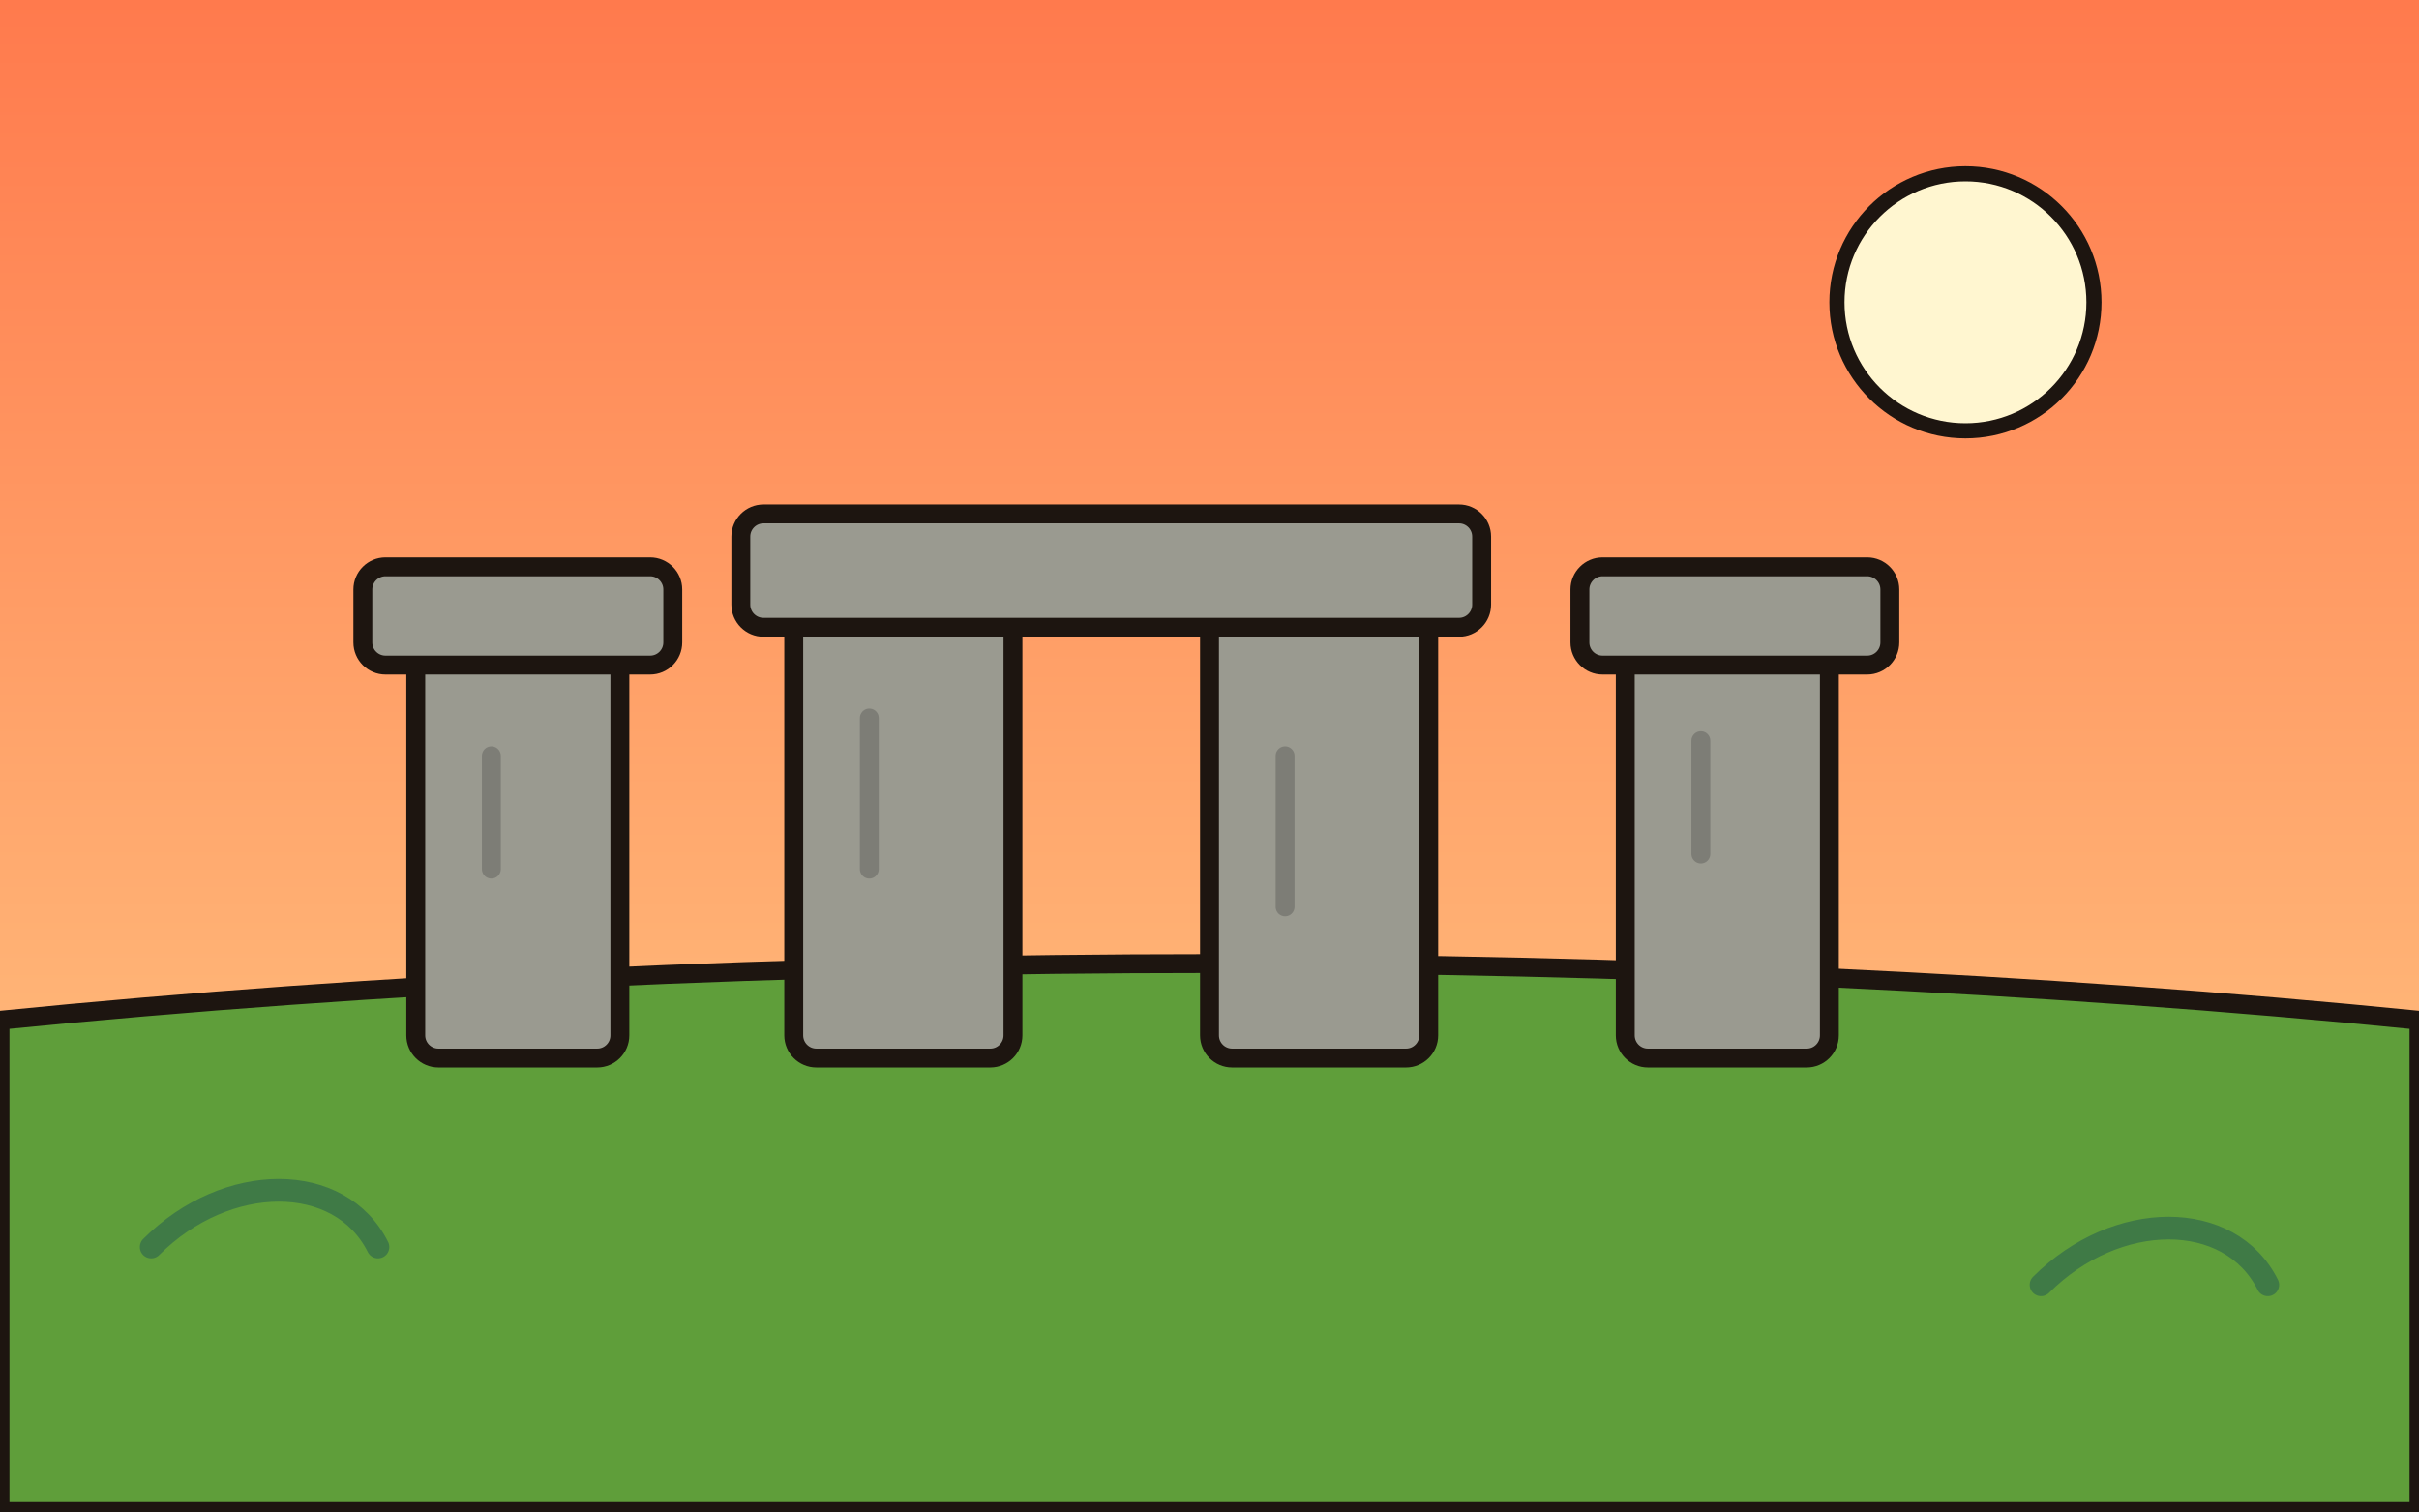
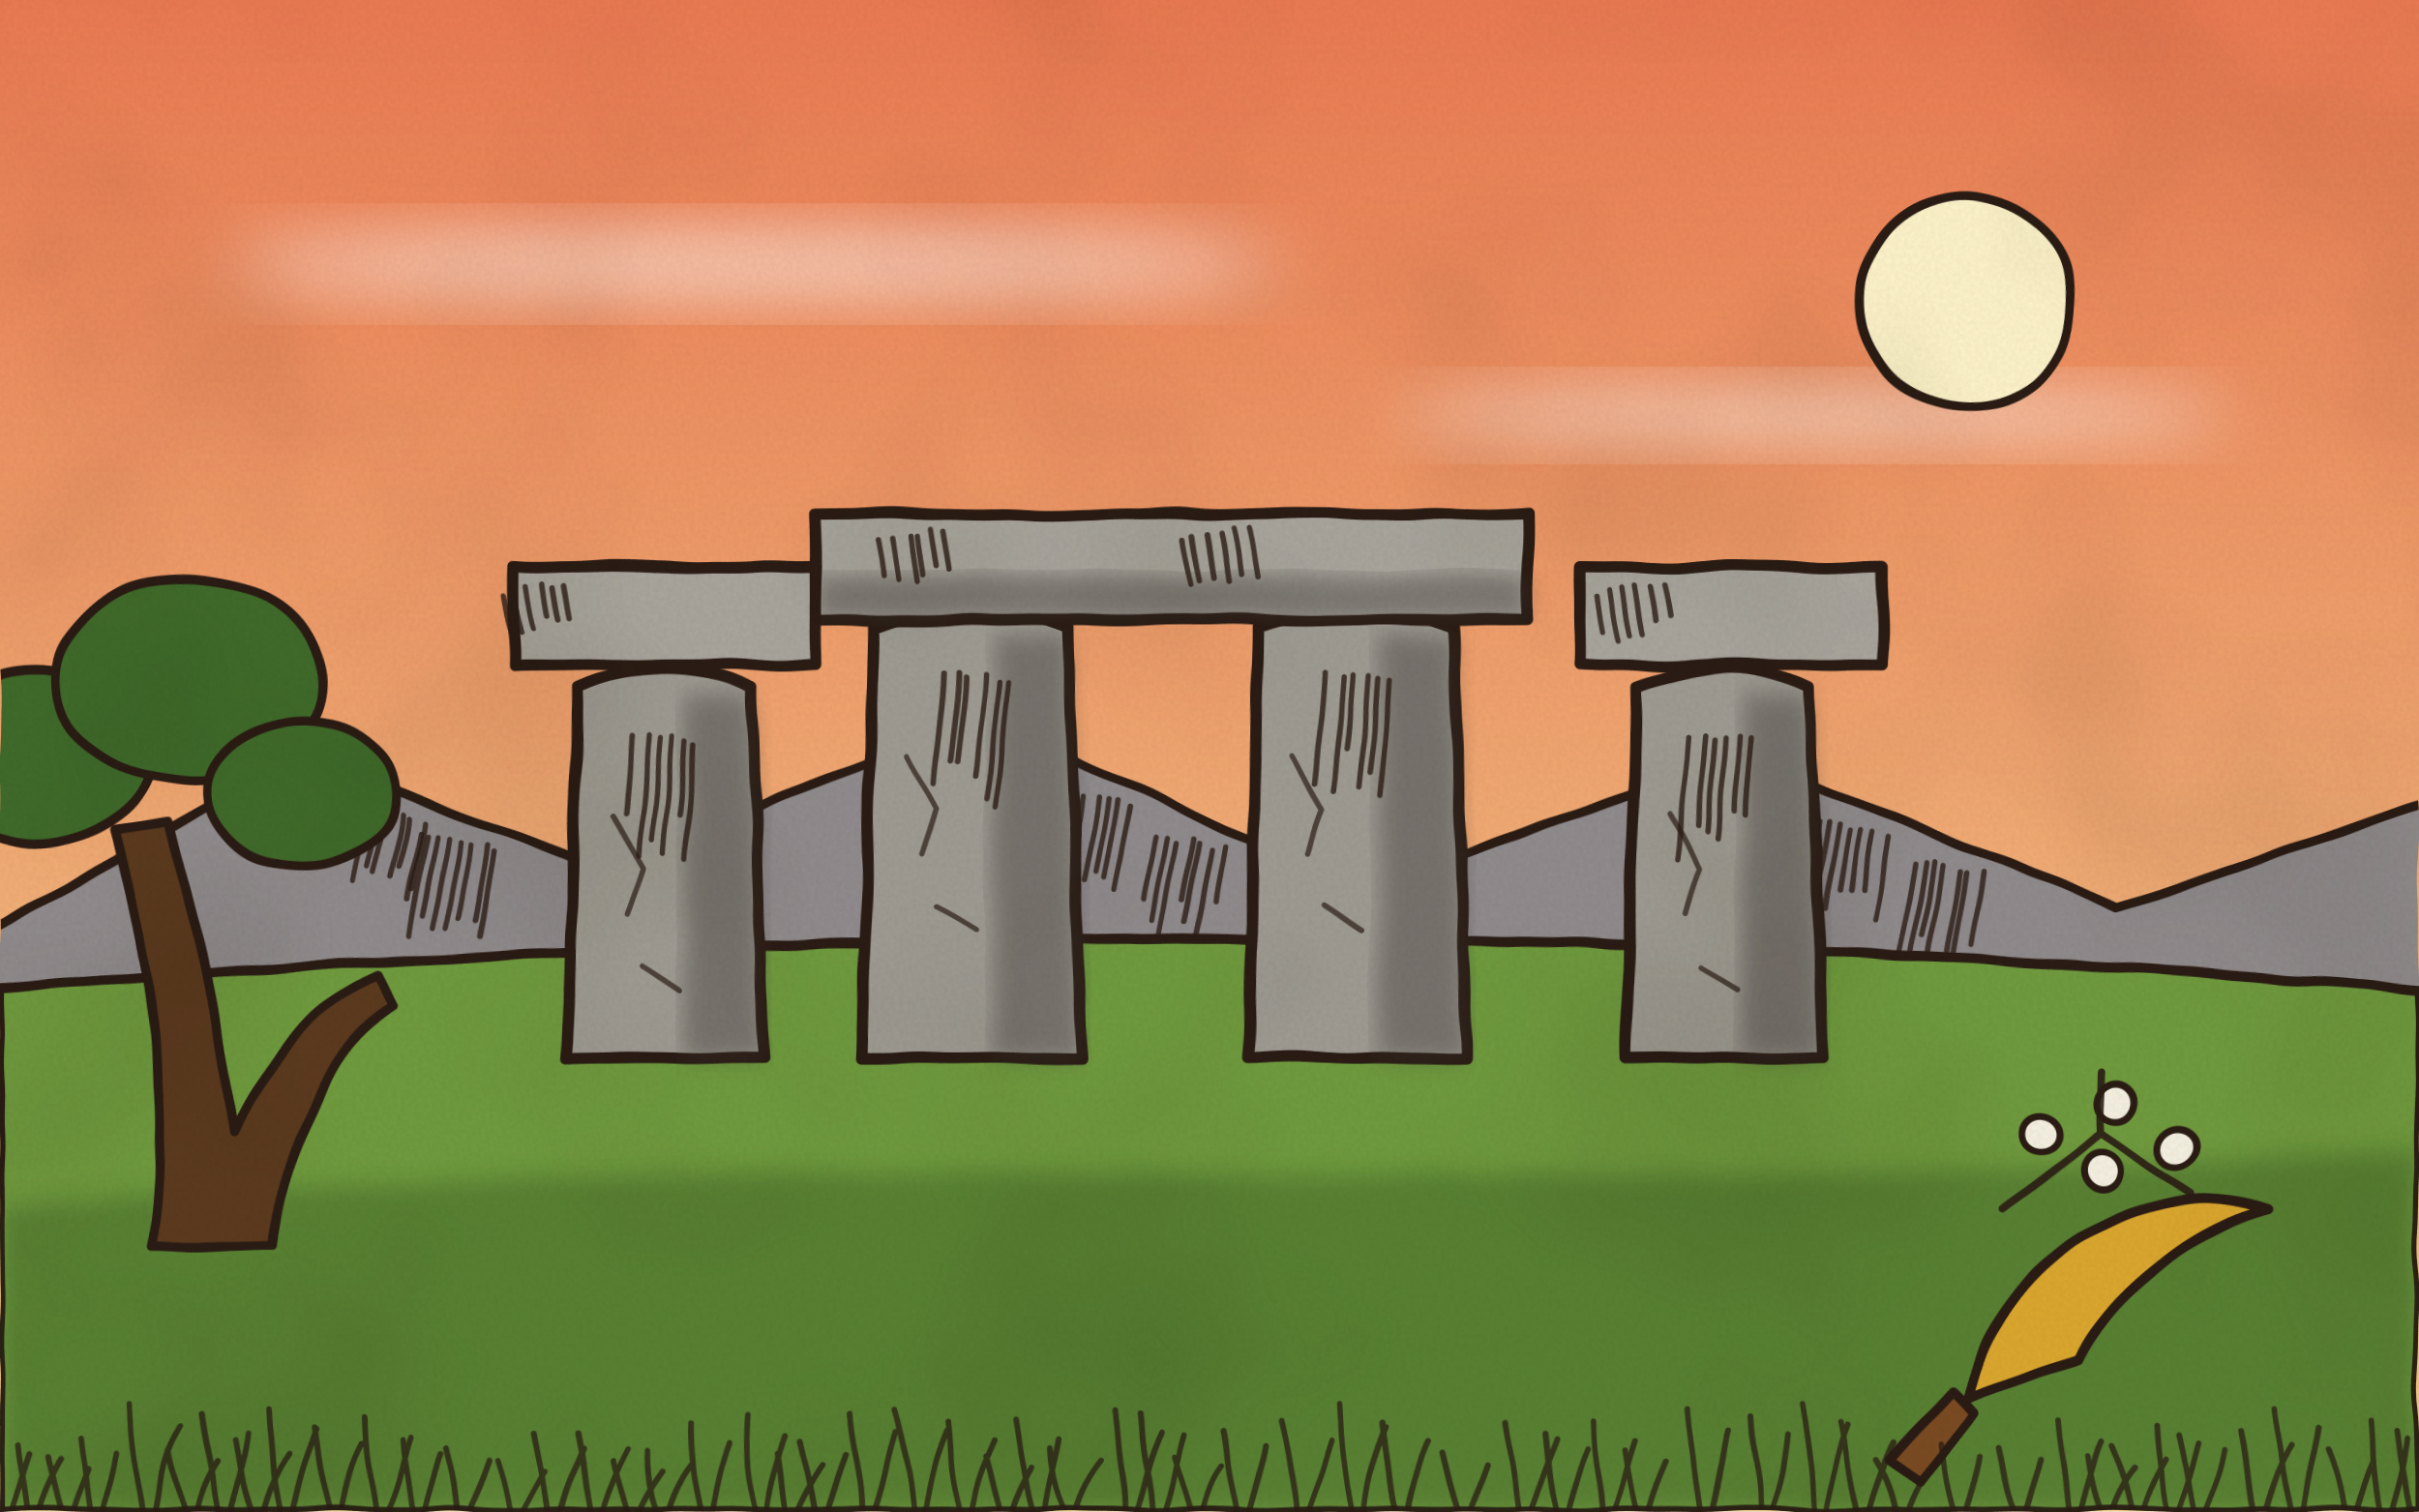
<svg xmlns="http://www.w3.org/2000/svg" viewBox="0 0 640 400" width="640" height="400">
  <defs>
-     <linearGradient id="c" x1="0" y1="0" x2="0" y2="1">
-       <stop offset="0" stop-color="#ff7a4d" />
-       <stop offset="1" stop-color="#ffd08a" />
+     <linearGradient id="ciel-d" x1="0" y1="0" x2="0" y2="1">
+       <stop offset="0" stop-color="#e97a52" />
+       <stop offset="1" stop-color="#f5cf8e" />
    </linearGradient>
+     <filter id="encre" x="-2%" y="-2%" width="104%" height="104%">
+       <feTurbulence type="fractalNoise" baseFrequency="0.04" numOctaves="2" seed="4" result="b" />
+       <feDisplacementMap in="SourceGraphic" in2="b" scale="2.4" xChannelSelector="R" yChannelSelector="G" />
+     </filter>
+     <filter id="doux" x="-10%" y="-10%" width="120%" height="120%">
+       <feGaussianBlur stdDeviation="3" />
+     </filter>
+     <filter id="flou" x="-30%" y="-30%" width="160%" height="160%">
+       <feGaussianBlur stdDeviation="9" />
+     </filter>
+     <filter id="papier" x="0" y="0" width="100%" height="100%">
+       <feTurbulence type="fractalNoise" baseFrequency="0.85" numOctaves="3" seed="9" />
+       <feColorMatrix type="matrix" values="0 0 0 0 .55  0 0 0 0 .5  0 0 0 0 .45  0 0 0 -1.1 .9" />
+     </filter>
+     <filter id="taches" x="0" y="0" width="100%" height="100%">
+       <feTurbulence type="fractalNoise" baseFrequency="0.012" numOctaves="3" seed="2" />
+       <feColorMatrix type="matrix" values="0 0 0 0 .2  0 0 0 0 .15  0 0 0 0 .1  0 0 0 -1.6 .9" />
+     </filter>
  </defs>
-   <rect width="640" height="400" fill="url(#c)" />
-   <circle cx="520" cy="80" r="34" fill="#fff6d0" stroke="#1d1510" stroke-width="4" stroke-linejoin="round" stroke-linecap="round" />
-   <path d="M0 270 C200 250 440 250 640 270 V400 H0 Z" fill="#5f9e3a" stroke="#1d1510" stroke-width="5" stroke-linejoin="round" stroke-linecap="round" />
-   <g fill="#9a9a90" stroke="#1d1510" stroke-width="5" stroke-linejoin="round" stroke-linecap="round">
-     <rect x="110" y="170" width="54" height="110" rx="6" />
-     <rect x="210" y="160" width="58" height="120" rx="6" />
-     <rect x="320" y="160" width="58" height="120" rx="6" />
-     <rect x="430" y="170" width="54" height="110" rx="6" />
-     <rect x="196" y="136" width="196" height="30" rx="6" />
-     <rect x="96" y="150" width="82" height="26" rx="6" />
-     <rect x="418" y="150" width="82" height="26" rx="6" />
+   <rect width="640" height="400" fill="url(#ciel-d)" />
+   <ellipse cx="200" cy="70" rx="140" ry="10" fill="#fff" opacity=".55" filter="url(#flou)" />
+   <ellipse cx="480" cy="110" rx="110" ry="8" fill="#fff" opacity=".55" filter="url(#flou)" />
+   <g filter="url(#encre)">
+     <circle cx="520" cy="80" r="28" fill="#fbf1c8" stroke="#2a1c14" stroke-width="2.4" stroke-linejoin="round" stroke-linecap="round" />
+     <path d="M-10 270L-10 250L80 200L160 230L260 190L360 236L460 200L560 240L650 210L650 270Z" fill="#8f8a8c" stroke="#2a1c14" stroke-width="2.4" stroke-linejoin="round" stroke-linecap="round" />
+     <path d="M92.1 209.6l-3.2 18.2M89.5 209.8l-2.5 14.3M85.5 207.9l-3.6 20.2M81.6 208.6l-3.1 17.7M79.1 207.4l-3.0 17.0M75.8 207.6l-3.6 20.5M72.6 206.2l-3.3 18.5M70.6 205.6l-3.3 18.6" fill="none" stroke="#2a1c14" stroke-width="1.4" stroke-linejoin="round" stroke-linecap="round" opacity="0.8" />
+     <path d="M112.2 217.7l-3.1 17.4M108.0 216.6l-2.2 12.3M106.5 215.6l-2.8 16.0M101.8 214.5l-2.8 16.0M100.0 214.0l-2.7 15.1M96.8 214.6l-3.2 18.4M92.8 213.0l-2.1 11.9" fill="none" stroke="#2a1c14" stroke-width="1.4" stroke-linejoin="round" stroke-linecap="round" opacity="0.8" />
+     <path d="M130.8 225.5l-4.0 22.5M129.2 223.7l-3.6 20.5M124.7 223.5l-3.5 19.8M122.0 222.8l-4.0 22.7M118.8 221.8l-4.2 23.6M115.6 221.3l-3.7 21.0M112.9 221.1l-4.7 26.6M111.0 220.3l-3.1 17.6" fill="none" stroke="#2a1c14" stroke-width="1.4" stroke-linejoin="round" stroke-linecap="round" opacity="0.8" />
+     <path d="M273.0 200.8l-3.5 19.8M271.8 201.7l-2.5 14.0M267.6 200.1l-3.8 21.7M265.0 199.1l-3.5 20.1M262.6 199.1l-3.6 20.6M258.8 199.7l-3.7 21.0M255.8 198.9l-2.9 16.7M252.1 196.8l-3.1 17.3" fill="none" stroke="#2a1c14" stroke-width="1.4" stroke-linejoin="round" stroke-linecap="round" opacity="0.8" />
+     <path d="M298.8 213.9l-3.8 21.7M295.7 212.1l-3.5 20.1M293.4 211.7l-3.3 18.9M290.9 211.1l-3.8 21.7M286.6 210.5l-3.8 21.4M283.7 209.9l-4.7 26.6M281.2 210.3l-3.7 20.7" fill="none" stroke="#2a1c14" stroke-width="1.4" stroke-linejoin="round" stroke-linecap="round" opacity="0.8" />
+     <path d="M324.3 224.0l-2.7 15.2M320.7 224.9l-4.0 22.7M317.3 223.1l-3.7 21.0M315.8 222.0l-2.9 16.3M311.2 223.2l-4.4 25.0M308.8 222.0l-3.8 21.6M305.7 221.8l-2.8 16.0" fill="none" stroke="#2a1c14" stroke-width="1.4" stroke-linejoin="round" stroke-linecap="round" opacity="0.8" />
+     <path d="M473.5 211.4l-2.8 15.9M471.8 210.1l-3.3 18.9M468.8 210.3l-3.0 16.7M465.9 209.4l-3.9 22.1M462.1 208.1l-4.3 24.7M458.5 208.4l-4.1 23.0M455.2 206.8l-2.8 15.7M452.8 207.3l-3.2 18.3M449.4 206.7l-3.8 21.7M446.1 206.7l-3.6 20.3M443.5 206.1l-2.6 14.5" fill="none" stroke="#2a1c14" stroke-width="1.4" stroke-linejoin="round" stroke-linecap="round" opacity="0.8" />
+     <path d="M499.6 221.7l-3.9 21.9M495.2 220.4l-2.6 15.0M492.0 220.0l-2.7 15.5M489.2 220.1l-2.7 15.3M486.5 218.4l-3.9 21.9M483.8 217.6l-4.6 25.8M481.3 217.3l-2.8 15.6M477.9 217.3l-3.1 17.4M474.9 215.9l-3.7 20.7M471.5 215.4l-4.5 25.6M468.6 216.4l-4.1 23.2" fill="none" stroke="#2a1c14" stroke-width="1.4" stroke-linejoin="round" stroke-linecap="round" opacity="0.8" />
+     <path d="M524.7 230.8l-3.4 19.2M520.3 230.9l-4.4 25.1M518.7 230.5l-4.6 25.9M514.1 228.7l-5.2 29.4M511.9 227.8l-3.4 19.5M509.7 228.1l-4.1 23.1M506.7 228.5l-5.1 28.7" fill="none" stroke="#2a1c14" stroke-width="1.4" stroke-linejoin="round" stroke-linecap="round" opacity="0.8" />
+     <path d="M0 262 C200 244 440 244 640 262 V400 H0 Z" fill="#6f9a3e" stroke="#2a1c14" stroke-width="2.6" stroke-linejoin="round" stroke-linecap="round" />
+     <path d="M0 320 C200 300 440 320 640 304 V400 H0 Z" fill="#2f4f1a" opacity="0.35" filter="url(#doux)" />
+     <g>
+       <path d="M150 280 L153 182 Q176 172 199 182 L202 280 Z" fill="#9d9a92" stroke="#2a1c14" stroke-width="3" stroke-linejoin="round" stroke-linecap="round" />
+       <path d="M181.2 184 L199 184 L202 280 L181.2 280 Z" fill="#3a3630" opacity="0.4" filter="url(#doux)" />
+       <path d="M183.6 196.9l-2.6 30.2M181.3 195.9l-1.7 19.6M177.9 194.6l-2.7 31.2M174.7 195.0l-2.4 27.5M171.7 194.3l-2.8 32.5M167.2 194.5l-1.8 21.0" fill="none" stroke="#2a1c14" stroke-width="1.4" stroke-linejoin="round" stroke-linecap="round" opacity="0.8" />
+       <path d="M162 216 l8 14 l-4 12 M170 256 l10 6" fill="none" stroke="#2a1c14" stroke-width="1.4" stroke-linejoin="round" stroke-linecap="round" opacity="0.7" />
+     </g>
+     <g>
+       <path d="M228 280 L231 166 Q257 156 283 166 L286 280 Z" fill="#9d9a92" stroke="#2a1c14" stroke-width="3" stroke-linejoin="round" stroke-linecap="round" />
+       <path d="M262.8 168 L283 168 L286 280 L262.8 280 Z" fill="#3a3630" opacity="0.4" filter="url(#doux)" />
+       <path d="M266.2 180.8l-2.8 32.5M263.8 180.6l-2.7 30.6M260.3 178.4l-2.4 27.0M255.1 179.4l-1.9 22.2M253.4 178.2l-2.0 23.2M249.7 178.4l-2.5 29.1" fill="none" stroke="#2a1c14" stroke-width="1.4" stroke-linejoin="round" stroke-linecap="round" opacity="0.8" />
+       <path d="M240 200 l8 14 l-4 12 M248 240 l10 6" fill="none" stroke="#2a1c14" stroke-width="1.4" stroke-linejoin="round" stroke-linecap="round" opacity="0.7" />
+     </g>
+     <g>
+       <path d="M330 280 L333 166 Q359 156 385 166 L388 280 Z" fill="#9d9a92" stroke="#2a1c14" stroke-width="3" stroke-linejoin="round" stroke-linecap="round" />
+       <path d="M364.8 168 L385 168 L388 280 L364.8 280 Z" fill="#3a3630" opacity="0.4" filter="url(#doux)" />
+       <path d="M367.4 180.6l-2.6 29.8M364.4 180.0l-2.2 24.7M361.9 179.2l-2.5 29.0M357.8 178.9l-1.7 19.6M355.4 179.4l-2.6 29.6M350.5 178.0l-2.5 29.0" fill="none" stroke="#2a1c14" stroke-width="1.4" stroke-linejoin="round" stroke-linecap="round" opacity="0.8" />
+       <path d="M342 200 l8 14 l-4 12 M350 240 l10 6" fill="none" stroke="#2a1c14" stroke-width="1.4" stroke-linejoin="round" stroke-linecap="round" opacity="0.7" />
+     </g>
+     <g>
+       <path d="M430 280 L433 182 Q456 172 479 182 L482 280 Z" fill="#9d9a92" stroke="#2a1c14" stroke-width="3" stroke-linejoin="round" stroke-linecap="round" />
+       <path d="M461.2 184 L479 184 L482 280 L461.2 280 Z" fill="#3a3630" opacity="0.4" filter="url(#doux)" />
+       <path d="M463.3 195.2l-1.8 20.2M460.4 194.8l-1.7 19.6M456.6 195.2l-2.3 26.7M453.7 195.7l-2.1 24.5M451.3 194.5l-2.1 24.3M446.8 194.9l-2.9 32.9" fill="none" stroke="#2a1c14" stroke-width="1.4" stroke-linejoin="round" stroke-linecap="round" opacity="0.8" />
+       <path d="M442 216 l8 14 l-4 12 M450 256 l10 6" fill="none" stroke="#2a1c14" stroke-width="1.4" stroke-linejoin="round" stroke-linecap="round" opacity="0.7" />
+     </g>
+     <path d="M216 136 H404 V164 H216 Z" fill="#a7a49c" stroke="#2a1c14" stroke-width="3" stroke-linejoin="round" stroke-linecap="round" />
+     <path d="M216 152 H404 V164 H216 Z" fill="#3a3630" opacity="0.4" filter="url(#doux)" />
+     <path d="M136 150 H216 V176 H136 Z" fill="#a7a49c" stroke="#2a1c14" stroke-width="3" stroke-linejoin="round" stroke-linecap="round" />
+     <path d="M418 150 H498 V176 H418 Z" fill="#a7a49c" stroke="#2a1c14" stroke-width="3" stroke-linejoin="round" stroke-linecap="round" />
+     <path d="M249.3 140.6l1.8 10.0M246.0 140.0l1.7 9.7M242.5 141.9l1.8 10.2M240.8 141.9l2.1 11.9M236.0 142.6l1.9 10.6M232.3 143.0l1.6 9.2" fill="none" stroke="#2a1c14" stroke-width="1.4" stroke-linejoin="round" stroke-linecap="round" opacity="0.8" />
+     <path d="M330.5 139.6l2.4 13.3M326.4 139.6l2.2 12.7M323.1 140.8l2.3 13.3M319.4 141.0l2.1 11.9M315.6 141.6l2.1 11.8M313.3 142.7l2.1 11.7" fill="none" stroke="#2a1c14" stroke-width="1.4" stroke-linejoin="round" stroke-linecap="round" opacity="0.8" />
+     <path d="M149.2 154.9l1.5 8.5M146.3 155.3l1.5 8.3M143.6 154.3l1.4 8.2M139.3 155.0l1.9 11.1M135.9 155.7l2.1 11.6M133.5 157.9l2.2 12.5" fill="none" stroke="#2a1c14" stroke-width="1.4" stroke-linejoin="round" stroke-linecap="round" opacity="0.8" />
+     <path d="M440.4 154.4l1.5 8.4M436.6 154.9l1.6 9.0M432.4 154.8l2.3 12.8M429.1 155.4l2.2 12.7M425.8 156.1l2.4 13.5M422.4 157.8l1.7 9.5" fill="none" stroke="#2a1c14" stroke-width="1.4" stroke-linejoin="round" stroke-linecap="round" opacity="0.8" />
+     <path d="M40 330 C46 290 40 250 30 220 L44 218 C54 246 58 280 62 300 C70 280 84 266 100 258 L104 266 C88 278 76 300 72 330 Z" fill="#5b3a1e" stroke="#2a1c14" stroke-width="2.4" stroke-linejoin="round" stroke-linecap="round" />
+     <path d="M-20 200 a30 23.077 0 1 1 60 0 a30 23.077 0 1 1 -60 0 Z" fill="#3f6a2a" stroke="#2a1c14" stroke-width="2.4" stroke-linejoin="round" stroke-linecap="round" />
+     <path d="M15 180 a35 26.923 0 1 1 70 0 a35 26.923 0 1 1 -70 0 Z" fill="#3f6a2a" stroke="#2a1c14" stroke-width="2.4" stroke-linejoin="round" stroke-linecap="round" />
+     <path d="M55 210 a25 19.231 0 1 1 50 0 a25 19.231 0 1 1 -50 0 Z" fill="#3f6a2a" stroke="#2a1c14" stroke-width="2.4" stroke-linejoin="round" stroke-linecap="round" />
+     <g transform="translate(560 340)">
+       <path d="M-40 30 C-30 -10 10 -30 40 -20 C20 -14 0 0 -10 20 Z" fill="#d9a62e" stroke="#2a1c14" stroke-width="2.6" stroke-linejoin="round" stroke-linecap="round" />
+       <path d="M-44 28 L-60 46 L-52 52 L-38 34 Z" fill="#7a4b22" stroke="#2a1c14" stroke-width="2.4" stroke-linejoin="round" stroke-linecap="round" />
+       <circle cx="-20" cy="-40" r="5" fill="#f3efe0" stroke="#2a1c14" stroke-width="1.8" stroke-linejoin="round" stroke-linecap="round" />
+       <circle cx="0" cy="-48" r="5" fill="#f3efe0" stroke="#2a1c14" stroke-width="1.8" stroke-linejoin="round" stroke-linecap="round" />
+       <circle cx="16" cy="-36" r="5" fill="#f3efe0" stroke="#2a1c14" stroke-width="1.8" stroke-linejoin="round" stroke-linecap="round" />
+       <circle cx="-4" cy="-30" r="5" fill="#f3efe0" stroke="#2a1c14" stroke-width="1.8" stroke-linejoin="round" stroke-linecap="round" />
+       <path d="M-30 -20 L-4 -40 L20 -24 M-4 -40 V-56" fill="none" stroke="#2a1c14" stroke-width="2" stroke-linejoin="round" stroke-linecap="round" opacity="0.9" />
+     </g>
+     <path d="M0.0 400q-2.8 -9.6 -2.0 -19.2M3.0 400q2.9 -9.6 5.0 -15.4M7.3 400q-1.0 -8.8 -2.4 -17.6M10.3 400q2.5 -8.8 5.8 -14.1M16.3 400q-2.4 -7.3 -3.5 -14.6M19.3 400q2.1 -7.3 4.0 -11.7M24.0 400q-1.7 -9.8 -2.4 -19.6M27.0 400q2.7 -9.8 4.1 -15.7M38.0 400q-2.4 -14.2 -3.8 -28.4M41.0 400q3.1 -14.2 6.9 -22.7M49.3 400q-2.7 -8.0 -4.1 -16.0M52.3 400q2.4 -8.0 5.4 -12.8M58.2 400q-2.4 -12.9 -5.0 -25.8M61.2 400q3.8 -12.9 4.4 -20.6M66.7 400q-2.3 -9.4 -4.5 -18.8M69.7 400q2.6 -9.4 6.9 -15.1M74.2 400q-2.4 -13.5 -3.0 -27.1M77.2 400q3.3 -13.5 6.5 -21.7M86.9 400q-2.7 -11.1 -3.7 -22.1M89.9 400q2.2 -11.1 5.8 -17.7M99.7 400q-2.9 -12.4 -3.2 -24.8M102.7 400q3.9 -12.4 6.5 -19.9M109.3 400q-1.8 -9.6 -2.3 -19.2M112.3 400q2.1 -9.6 4.6 -15.3M121.1 400q-1.2 -8.4 -2.7 -16.8M124.1 400q3.3 -8.4 5.3 -13.4M135.3 400q-1.6 -6.6 -3.6 -13.3M138.3 400q3.8 -6.6 6.4 -10.6M145.3 400q-1.1 -10.5 -3.9 -20.9M148.3 400q3.8 -10.5 6.0 -16.8M156.3 400q-1.4 -10.3 -3.4 -20.7M159.3 400q3.6 -10.3 6.7 -16.5M166.0 400q-1.9 -6.7 -3.9 -13.4M169.0 400q3.5 -6.7 6.3 -10.7M173.8 400q-2.8 -8.1 -2.4 -16.2M176.8 400q2.4 -8.1 6.5 -12.9M185.0 400q-2.0 -11.5 -2.0 -23.1M188.0 400q2.6 -11.5 5.2 -18.4M199.9 400q-2.3 -12.8 -2.2 -25.5M202.9 400q2.4 -12.8 5.1 -20.4M208.2 400q-1.0 -7.9 -2.1 -15.8M211.2 400q3.5 -7.9 6.8 -12.6M215.9 400q-1.3 -9.4 -4.1 -18.9M218.9 400q2.9 -9.4 5.0 -15.1M228.1 400q-1.2 -12.9 -3.4 -25.9M231.1 400q3.7 -12.9 6.2 -20.7M241.8 400q-1.2 -13.3 -4.7 -26.6M244.8 400q2.4 -13.3 5.7 -21.2M254.1 400q-2.6 -11.9 -3.2 -23.8M257.1 400q3.4 -11.9 6.1 -19.0M264.8 400q-1.1 -7.3 -3.6 -14.6M267.8 400q3.1 -7.3 5.5 -11.7M273.3 400q-2.2 -12.1 -4.6 -24.3M276.3 400q3.1 -12.1 4.1 -19.4M281.8 400q-3.0 -8.5 -3.6 -17.1M284.8 400q3.1 -8.5 6.8 -13.7M297.8 400q-1.1 -13.5 -2.6 -26.9M300.8 400q2.5 -13.5 6.7 -21.5M305.1 400q-2.3 -13.1 -3.4 -26.1M308.1 400q3.0 -13.1 5.4 -20.9M314.8 400q-2.3 -7.5 -4.1 -15.0M317.8 400q2.4 -7.5 5.6 -12.0M327.3 400q-1.9 -10.7 -3.6 -21.4M330.3 400q3.4 -10.7 4.2 -17.1M343.0 400q-1.4 -11.8 -4.5 -23.7M346.0 400q4.0 -11.8 6.5 -18.9M358.0 400q-2.8 -14.1 -3.3 -28.1M361.0 400q2.1 -14.1 5.9 -22.5M369.6 400q-2.4 -11.8 -3.5 -23.6M372.6 400q2.2 -11.8 5.3 -18.9M385.5 400q-2.0 -8.0 -3.9 -16.0M388.5 400q2.9 -8.0 4.4 -12.8M402.0 400q-2.2 -11.8 -3.7 -23.6M405.0 400q3.5 -11.8 6.4 -18.9M412.0 400q-2.6 -10.2 -3.7 -20.5M415.0 400q2.0 -10.2 5.0 -16.4M424.1 400q-2.1 -11.8 -2.7 -23.6M427.1 400q3.5 -11.8 5.8 -18.9M433.3 400q-2.6 -8.1 -3.1 -16.3M436.3 400q2.4 -8.1 4.5 -13.0M449.8 400q-1.6 -13.5 -3.8 -27.1M452.8 400q3.2 -13.5 4.7 -21.7M465.7 400q-1.2 -12.9 -2.6 -25.7M468.7 400q3.2 -12.9 4.1 -20.6M480.4 400q-1.9 -14.2 -3.1 -28.4M483.4 400q2.1 -14.2 5.8 -22.7M491.6 400q-2.5 -11.7 -4.2 -23.3M494.6 400q3.0 -11.7 6.7 -18.7M501.5 400q-1.0 -7.0 -4.8 -14.0M504.5 400q2.4 -7.0 5.9 -11.2M517.0 400q-2.1 -9.2 -3.6 -18.3M520.0 400q3.5 -9.2 4.1 -14.6M532.9 400q-2.7 -8.4 -3.9 -16.8M535.9 400q2.8 -8.4 4.0 -13.4M547.5 400q-1.5 -11.8 -3.3 -23.6M550.5 400q2.4 -11.8 5.9 -18.9M555.6 400q-2.7 -7.4 -3.1 -14.7M558.6 400q2.1 -7.4 5.8 -11.8M563.7 400q-1.9 -8.8 -4.7 -17.7M566.7 400q2.2 -8.8 6.0 -14.1M573.3 400q-2.7 -11.3 -2.6 -22.7M576.3 400q3.6 -11.3 5.2 -18.1M580.8 400q-2.0 -10.2 -4.5 -20.3M583.8 400q3.9 -10.2 4.9 -16.2M596.4 400q-1.7 -10.7 -3.5 -21.3M599.4 400q2.8 -10.7 6.8 -17.1M605.9 400q-2.8 -13.6 -4.1 -27.3M608.9 400q2.7 -13.6 4.3 -21.8M620.5 400q-1.3 -8.0 -4.9 -16.1M623.5 400q2.1 -8.0 4.2 -12.8M629.5 400q-1.9 -12.1 -2.1 -24.1M632.5 400q3.4 -12.1 4.4 -19.3M637.4 400q-2.1 -10.7 -3.2 -21.4M640.4 400q3.7 -10.7 6.1 -17.1" fill="none" stroke="#2a1c14" stroke-width="1.5" stroke-linecap="round" opacity=".75" />
  </g>
-   <path d="M230 190 v40 M340 200 v40 M130 200 v30 M450 196 v30" stroke="#7d7d76" stroke-width="5" stroke-linecap="round" />
-   <path d="M40 330 C60 310 90 310 100 330 M540 340 C560 320 590 320 600 340" fill="none" stroke="#3f7a46" stroke-width="6" stroke-linecap="round" />
+   <rect width="640" height="400" filter="url(#taches)" opacity=".18" style="mix-blend-mode:multiply" />
+   <rect width="640" height="400" filter="url(#papier)" opacity=".2" style="mix-blend-mode:multiply" />
</svg>
